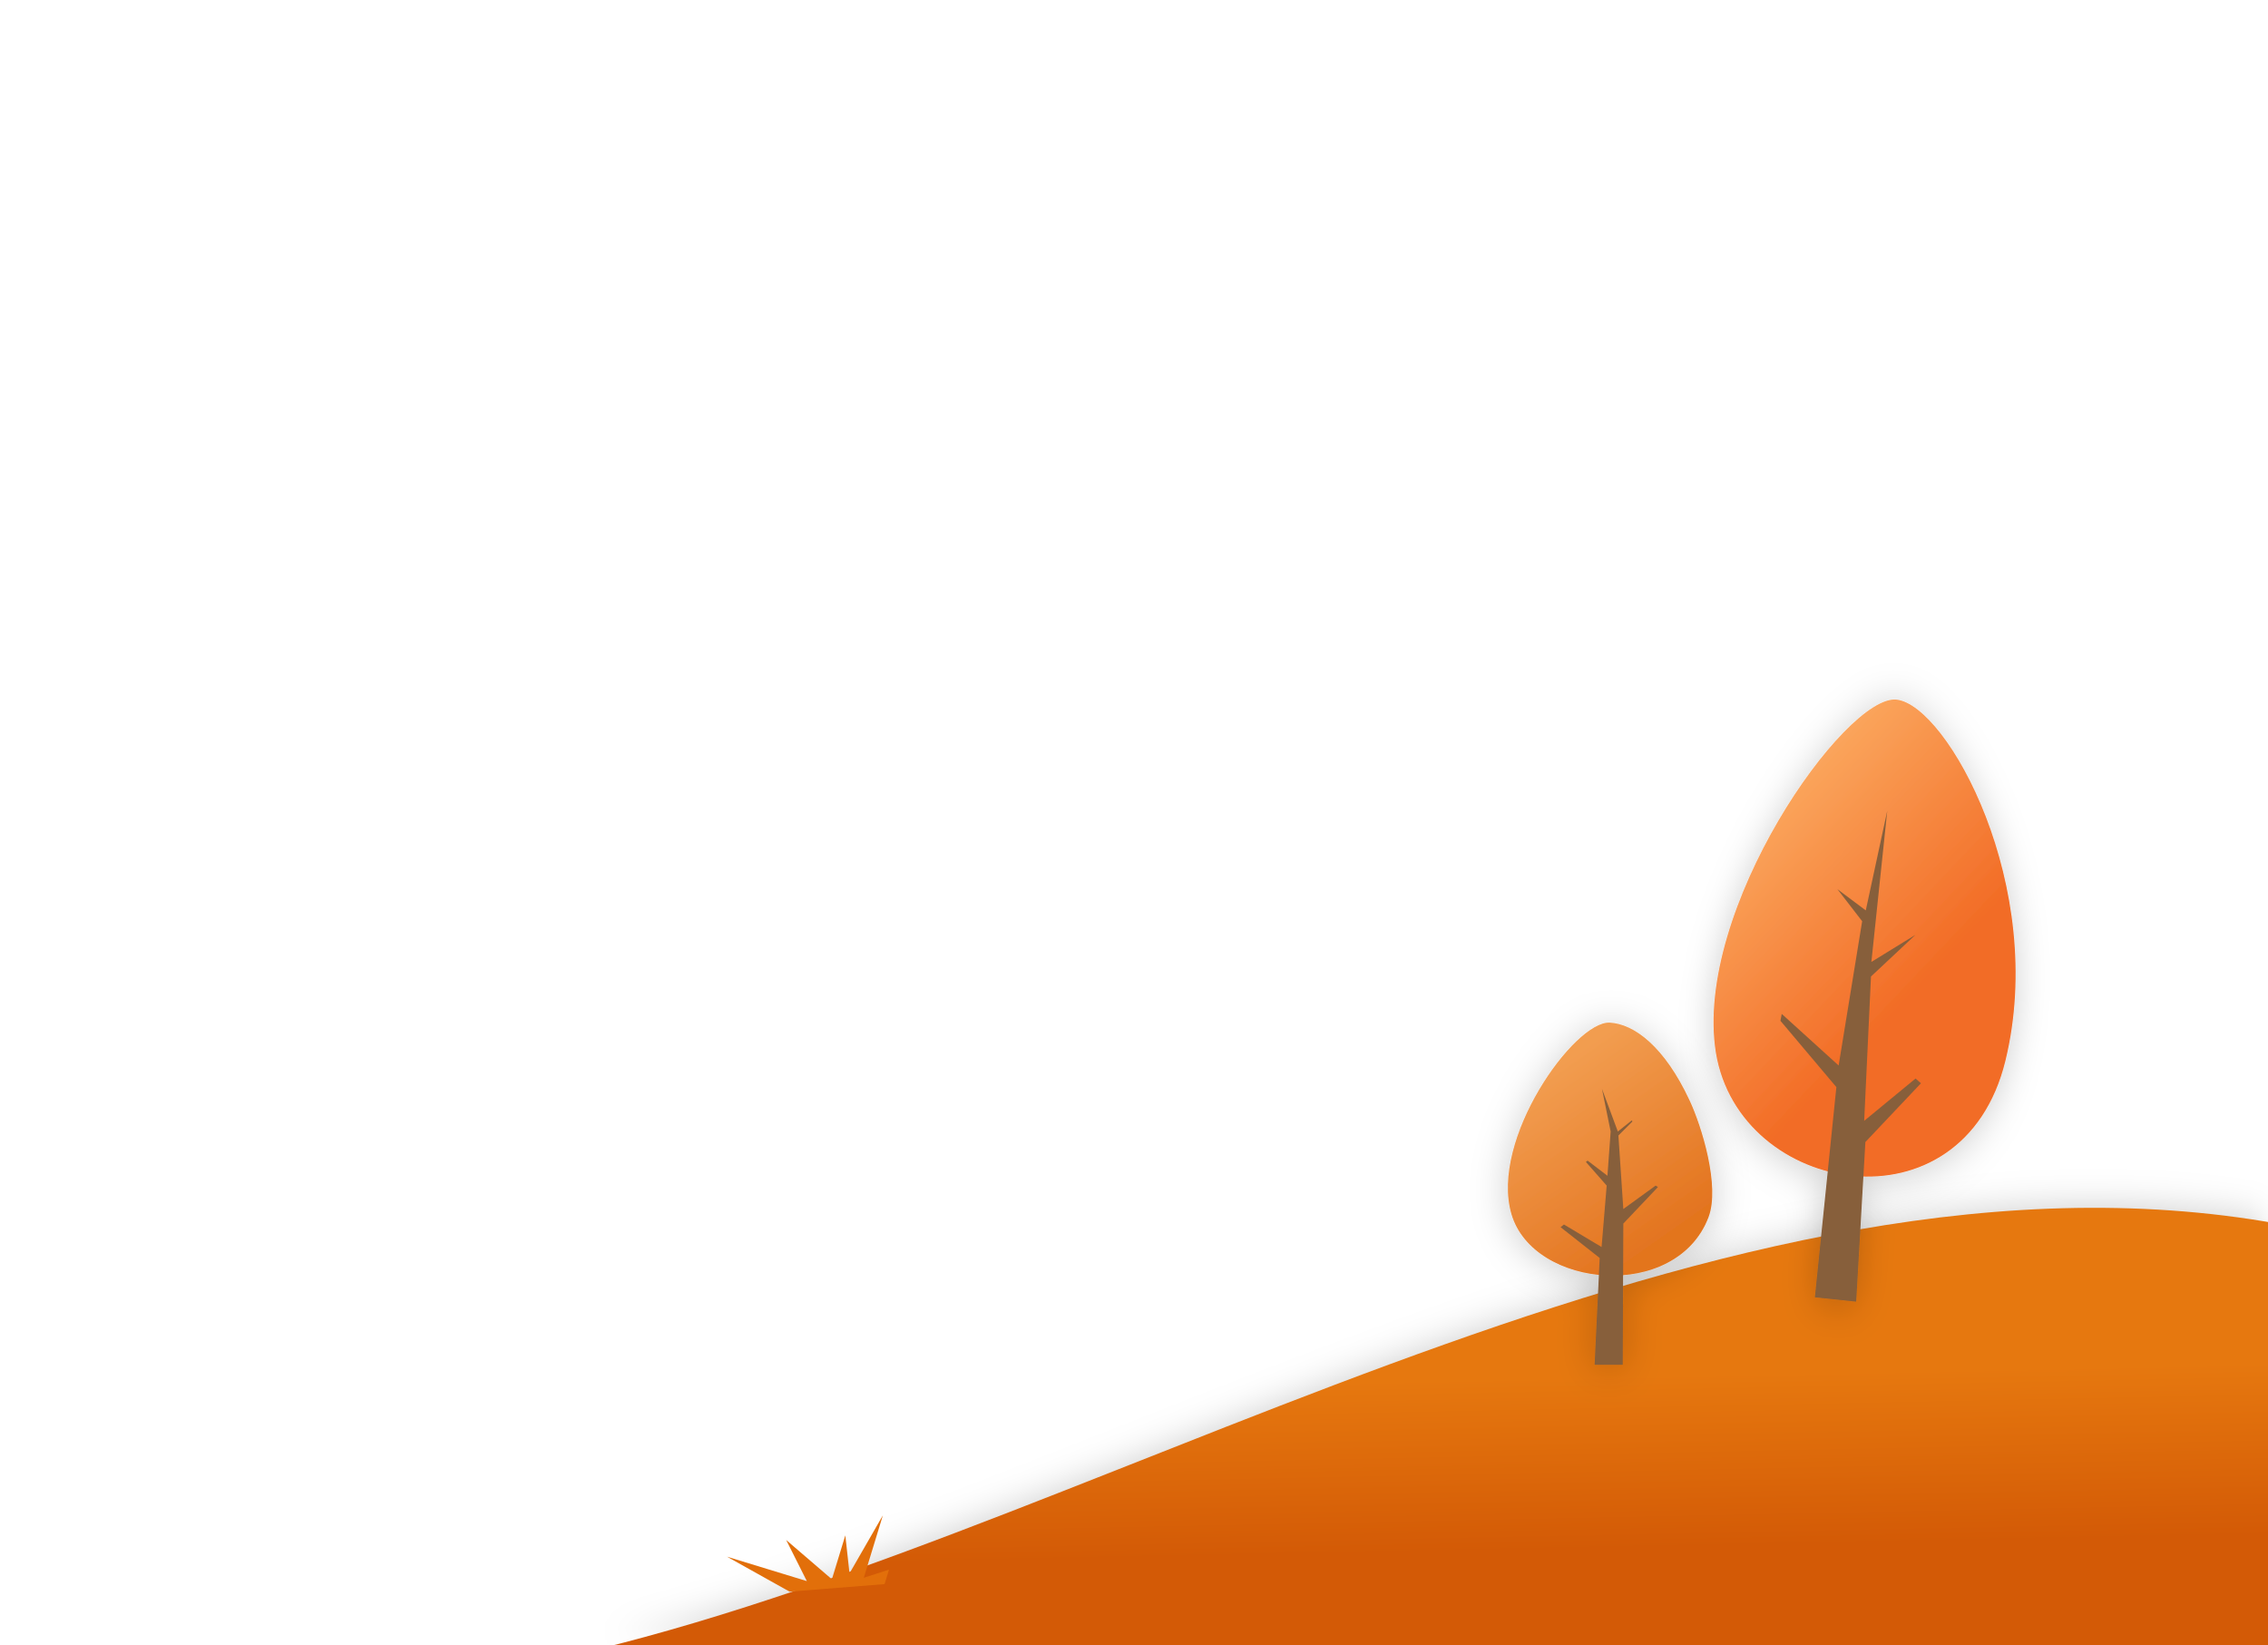
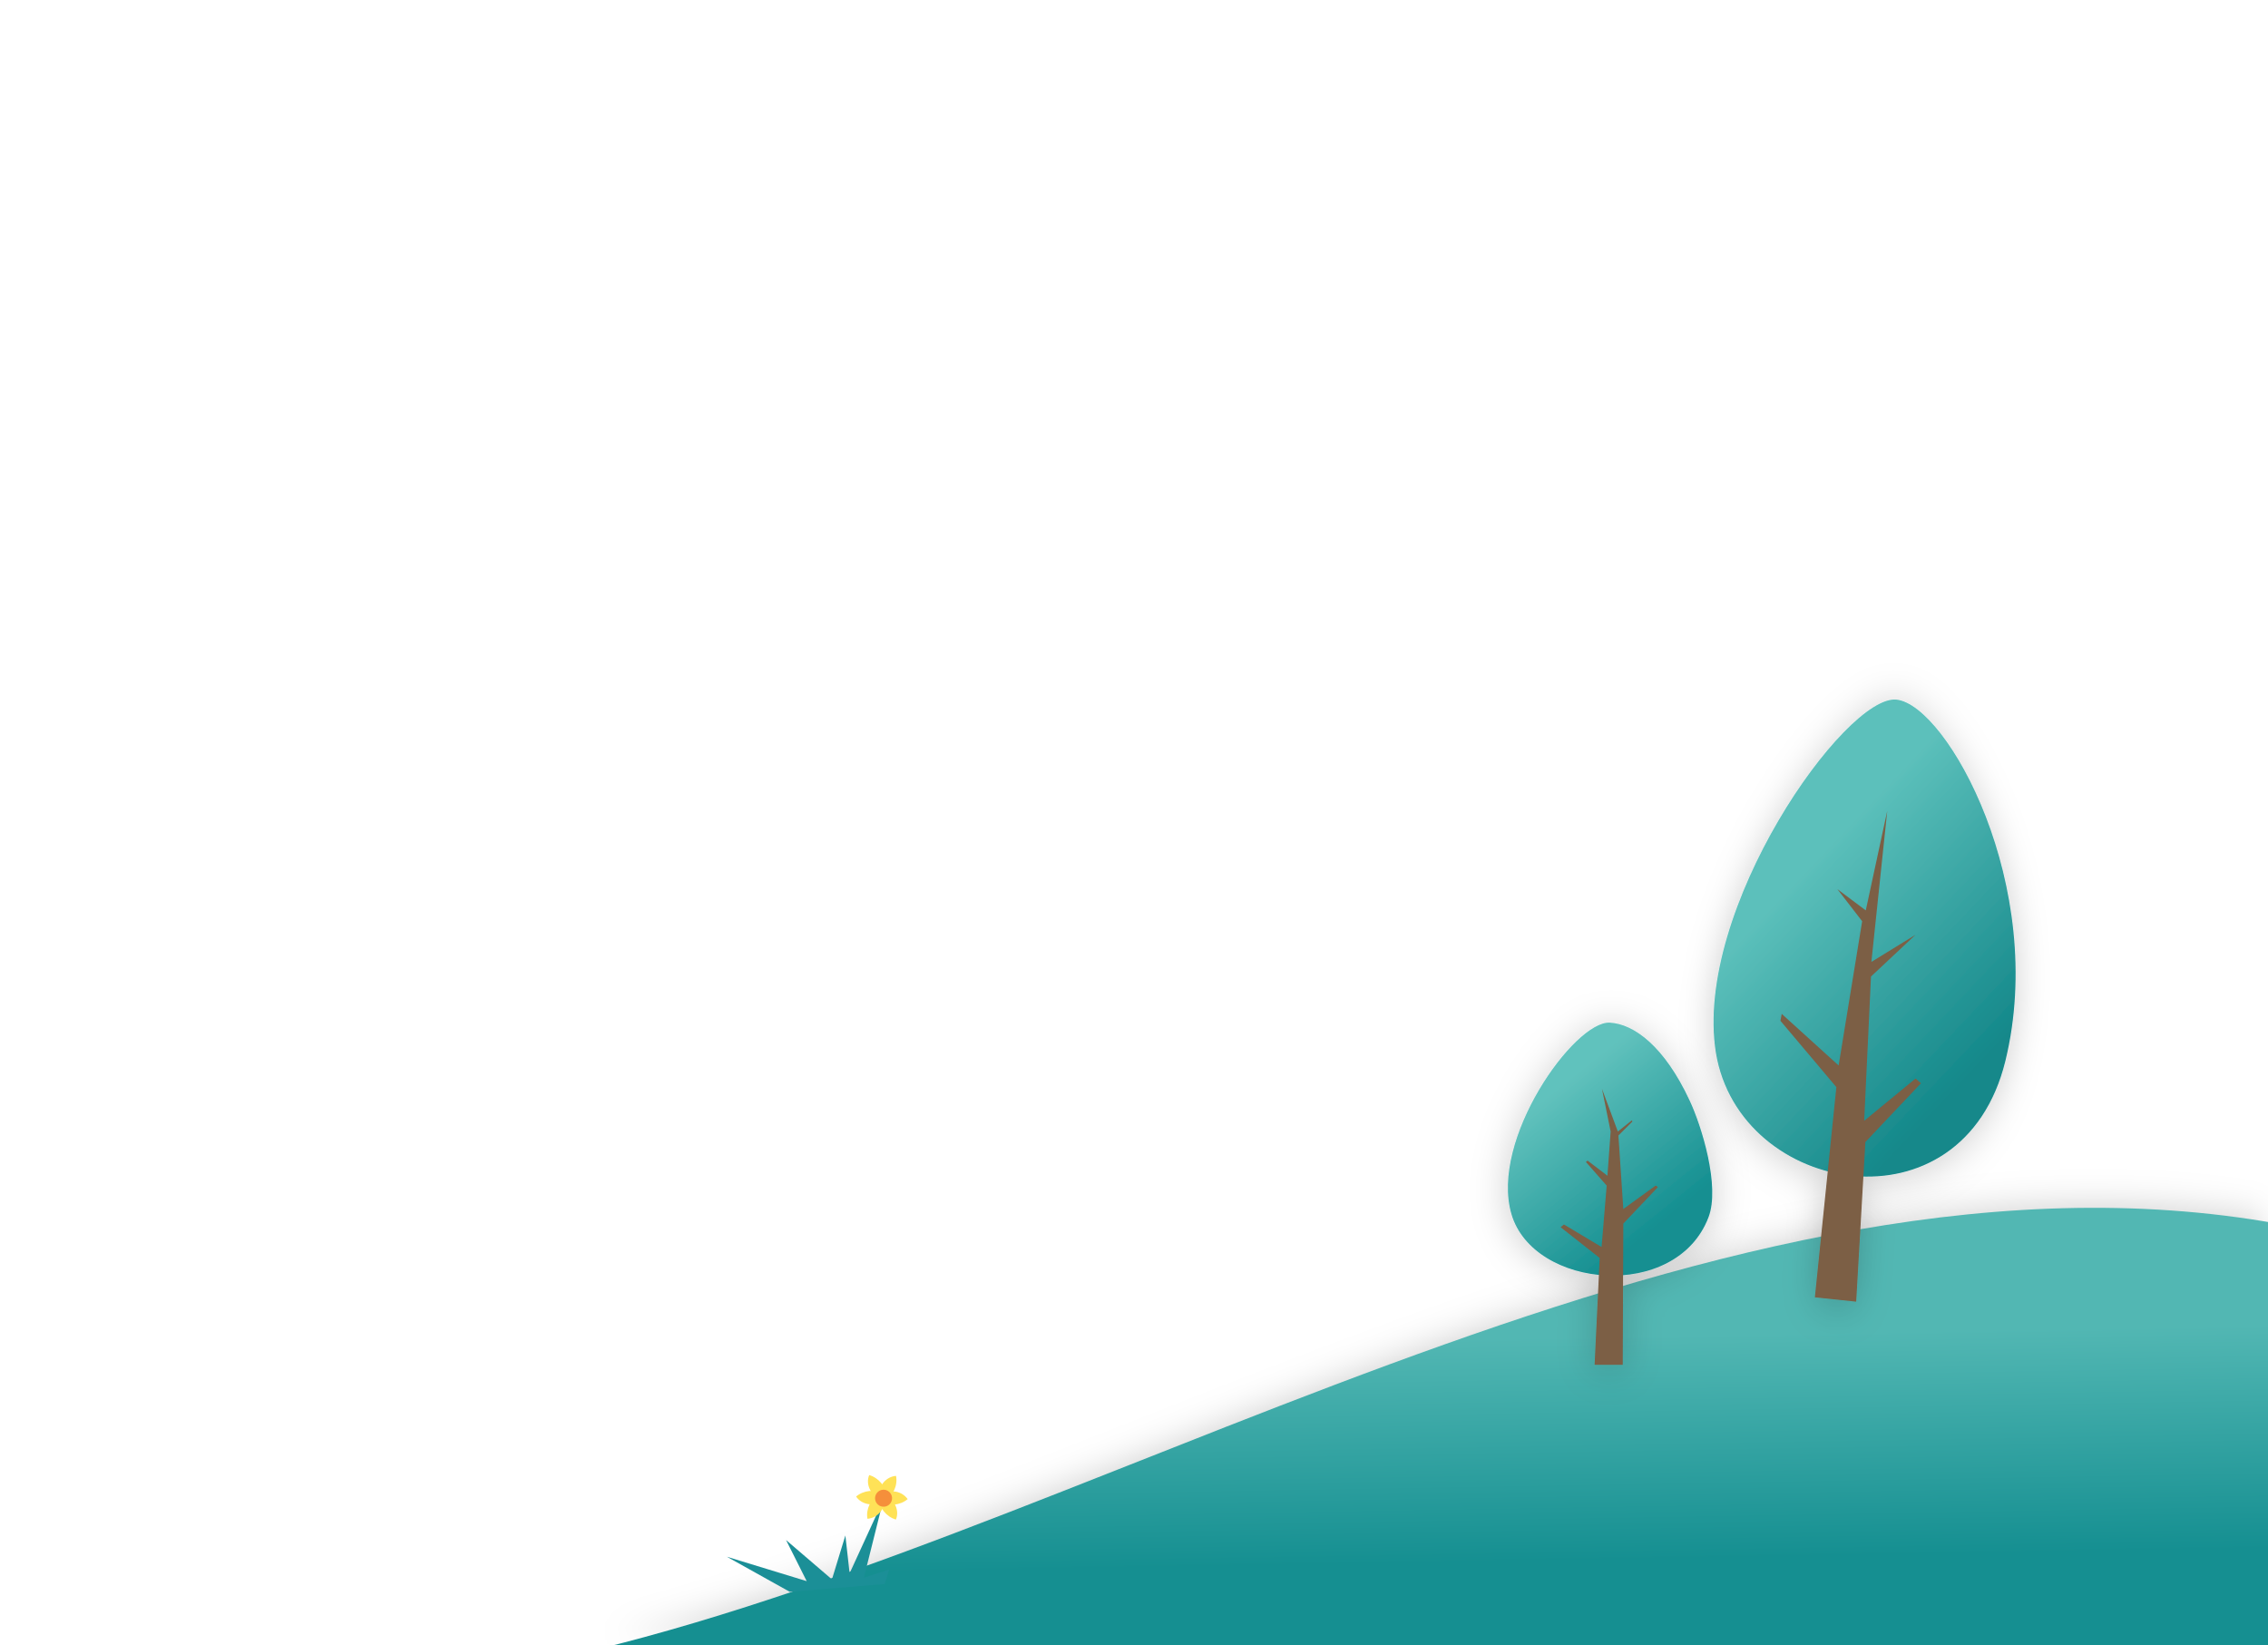
<svg xmlns="http://www.w3.org/2000/svg" xmlns:xlink="http://www.w3.org/1999/xlink" width="1200" height="870" viewBox="0 0 1200 870">
  <defs>
-     <linearGradient id="linearGradient-1" x1="48.6%" x2="51.7%" y1="38.9%" y2="77.6%">
-       <stop offset="0%" stop-color="#E6780F" />
-       <stop offset="100%" stop-color="#D35A06" />
+     <linearGradient id="linearGradient-1" x1="54.7%" x2="51.3%" y1="79.8%" y2="29.6%">
+       <stop offset="0%" stop-color="#158F91" />
+       <stop offset="100%" stop-color="#52B7B3" />
    </linearGradient>
    <path id="path-2" d="M0 512c283.4-68.7 613.1-288.9 912.6-221.3 1.9 66.1 1.9 139.9 0 221.3-441.4-3.6-745.5-3.6-912.6 0z" />
    <filter id="filter-3" width="106.6%" height="125.6%" x="-3.3%" y="-12.8%" filterUnits="objectBoundingBox">
      <feOffset in="SourceAlpha" result="shadowOffsetOuter1" />
      <feGaussianBlur in="shadowOffsetOuter1" result="shadowBlurOuter1" stdDeviation="10" />
      <feColorMatrix in="shadowBlurOuter1" values="0 0 0 0 0 0 0 0 0 0 0 0 0 0 0 0 0 0 0.2 0" />
    </filter>
    <filter id="filter-4" width="178.9%" height="147.3%" x="-39.4%" y="-23.6%" filterUnits="objectBoundingBox">
      <feOffset dy="2" in="SourceAlpha" result="shadowOffsetOuter1" />
      <feGaussianBlur in="shadowOffsetOuter1" result="shadowBlurOuter1" stdDeviation="10" />
      <feColorMatrix in="shadowBlurOuter1" result="shadowMatrixOuter1" values="0 0 0 0 0 0 0 0 0 0 0 0 0 0 0 0 0 0 0.2 0" />
      <feMerge>
        <feMergeNode in="shadowMatrixOuter1" />
        <feMergeNode in="SourceGraphic" />
      </feMerge>
    </filter>
-     <linearGradient id="linearGradient-5" x1="26.6%" x2="68.4%" y1="15.9%" y2="89.6%">
-       <stop offset="0%" stop-color="#F29D50" />
-       <stop offset="100%" stop-color="#E3741F" />
+     <linearGradient id="linearGradient-5" x1="120.3%" x2="80.8%" y1="50%" y2="-10.9%">
+       <stop offset="0%" stop-color="#158F91" />
+       <stop offset="100%" stop-color="#61C2BD" />
    </linearGradient>
    <filter id="filter-6" width="154.1%" height="126.9%" x="-27%" y="-13.4%" filterUnits="objectBoundingBox">
      <feOffset dy="2" in="SourceAlpha" result="shadowOffsetOuter1" />
      <feGaussianBlur in="shadowOffsetOuter1" result="shadowBlurOuter1" stdDeviation="10" />
      <feColorMatrix in="shadowBlurOuter1" result="shadowMatrixOuter1" values="0 0 0 0 0 0 0 0 0 0 0 0 0 0 0 0 0 0 0.2 0" />
      <feMerge>
        <feMergeNode in="shadowMatrixOuter1" />
        <feMergeNode in="SourceGraphic" />
      </feMerge>
    </filter>
-     <linearGradient id="linearGradient-7" x1="0%" x2="50%" y1="12.6%" y2="73.7%">
-       <stop offset="0%" stop-color="#FDB56B" />
-       <stop offset="100%" stop-color="#F26C26" />
+     <linearGradient id="linearGradient-7" x1="120.3%" x2="76.1%" y1="50%" y2="-4%">
+       <stop offset="0%" stop-color="#14888A" />
+       <stop offset="100%" stop-color="#5CC0BB" />
    </linearGradient>
  </defs>
  <g id="layer-02" fill="none" fill-rule="nonzero" transform="translate(314 361)">
    <g id="Path-2">
      <use fill="#000" filter="url(#filter-3)" xlink:href="#path-2" />
      <use fill="url(#linearGradient-1)" xlink:href="#path-2" />
    </g>
-     <path id="Grass-tuft" fill="#E26F0A" d="M111.3 483.6l-37.1-8h44.2L101.6 458l29.2 12.8v-24.3l8 18.6 7.9-34.5v34.5l11.5-8v8l-46.9 18.5z" transform="rotate(17 116.2 457.1)" />
+     <path id="Grass-tuft" fill="#1B8F97" d="M112.5 483.8l-37.2-8h44.2l-16.8-17.6L132 471v-24.3l8 18.5 5.7-42.4 2.2 42.4 11.5-8v8l-46.8 18.6z" transform="rotate(17 117.3 453.3)" />
+     <g id="Flower" transform="rotate(120 -37.5 262.2)">
+       <path id="Combined-Shape" fill="#FFE257" d="M15.3 14.1c.7 5.2-3.2 10.2-8.2 10.9-1.4-5.1 1-10.8 4.7-12.7l.5-.2a9.9 9.9 0 0 1 8.3-10.8c1.3 5-1.1 10.7-4.8 12.7l-.5.1z" transform="rotate(64 13.8 13.1)" />
+       <path id="Combined-Shape" fill="#FFE257" d="M15.5 14c.7 5.1-3.2 10.2-8.3 10.8C6 19.8 8.3 14 12 12.1l.5-.1v-.1a9.9 9.9 0 0 1 8.3-10.8C22 6.2 19.6 12 16 13.8l-.5.2z" transform="rotate(-57 14 13)" />
+       <path id="Combined-Shape" fill="#FFE257" d="M15 13.8c.6 5.2-3.1 10.4-8.1 11-1.3-5.1 1-11 4.7-12.8l.4-.2c-.6-5.2 3.2-10.4 8.2-11 1.3 5.1-1.1 11-4.7 12.8l-.5.2z" />
+       <circle id="Oval" cx="13.7" cy="12.1" r="4.5" fill="#F58F3B" />
+     </g>
    <g id="Tree-Copy-2" filter="url(#filter-4)" transform="translate(483 179)">
      <path id="Path-6" fill="url(#linearGradient-5)" d="M54.8 1c12.7.7 28.8 12.4 42.2 41.2 6.3 13.4 16.2 45.3 10 61.7-17 44.8-92.7 38-104.3-1.6C-8.9 62.7 36.1 0 54.7 1z" />
-       <path id="Path-5" fill="#875F3B" d="M47.4 182l-.3-74.7L28.8 88l1.2-.8 17.1 12.4 2.6-38.9-7.4-7.4.3-.6 7.4 5.9L58.4 36l-4.6 22.6L55.5 82 66 74l.9.7-11 12.5 2.7 32.5 19.9-11.9 1.8 1.4-20.7 16.3 2.7 56.5z" transform="matrix(-1 0 0 1 109 0)" />
+       <path id="Path-5" fill="#7C5E44" d="M47.4 182l-.3-74.7L28.8 88l1.2-.8 17.1 12.4 2.6-38.9-7.4-7.4.3-.6 7.4 5.9L58.4 36l-4.6 22.6L55.5 82 66 74l.9.7-11 12.5 2.7 32.5 19.9-11.9 1.8 1.4-20.7 16.3 2.7 56.5z" transform="matrix(-1 0 0 1 109 0)" />
    </g>
    <g id="Tree-Copy" filter="url(#filter-6)" transform="rotate(6 305.2 5824)">
      <path id="Path-6" fill="url(#linearGradient-7)" d="M79.5.8c27 0 90 90 77.3 184C144 279 24.3 270.6 4 196.6-16 122.6 52.4.8 79.5.8z" />
-       <path id="Path-5" fill="#875F3B" d="M69.6 319.8L69.3 208l-33.1-31.8.3-3.7 32.8 24 4.4-77.2-14.8-15.5 16.1 9.6 5.8-53.6v80.4l21.7-16.7-21.1 24.4 4.4 76.3 24.7-25.1 3.1 2.2-26 34 4 84.5z" />
+       <path id="Path-5" fill="#7C5E44" d="M69.6 319.8L69.3 208l-33.1-31.8.3-3.7 32.8 24 4.4-77.2-14.8-15.5 16.1 9.6 5.8-53.6v80.4l21.7-16.7-21.1 24.4 4.4 76.3 24.7-25.1 3.1 2.2-26 34 4 84.5z" />
    </g>
  </g>
</svg>
